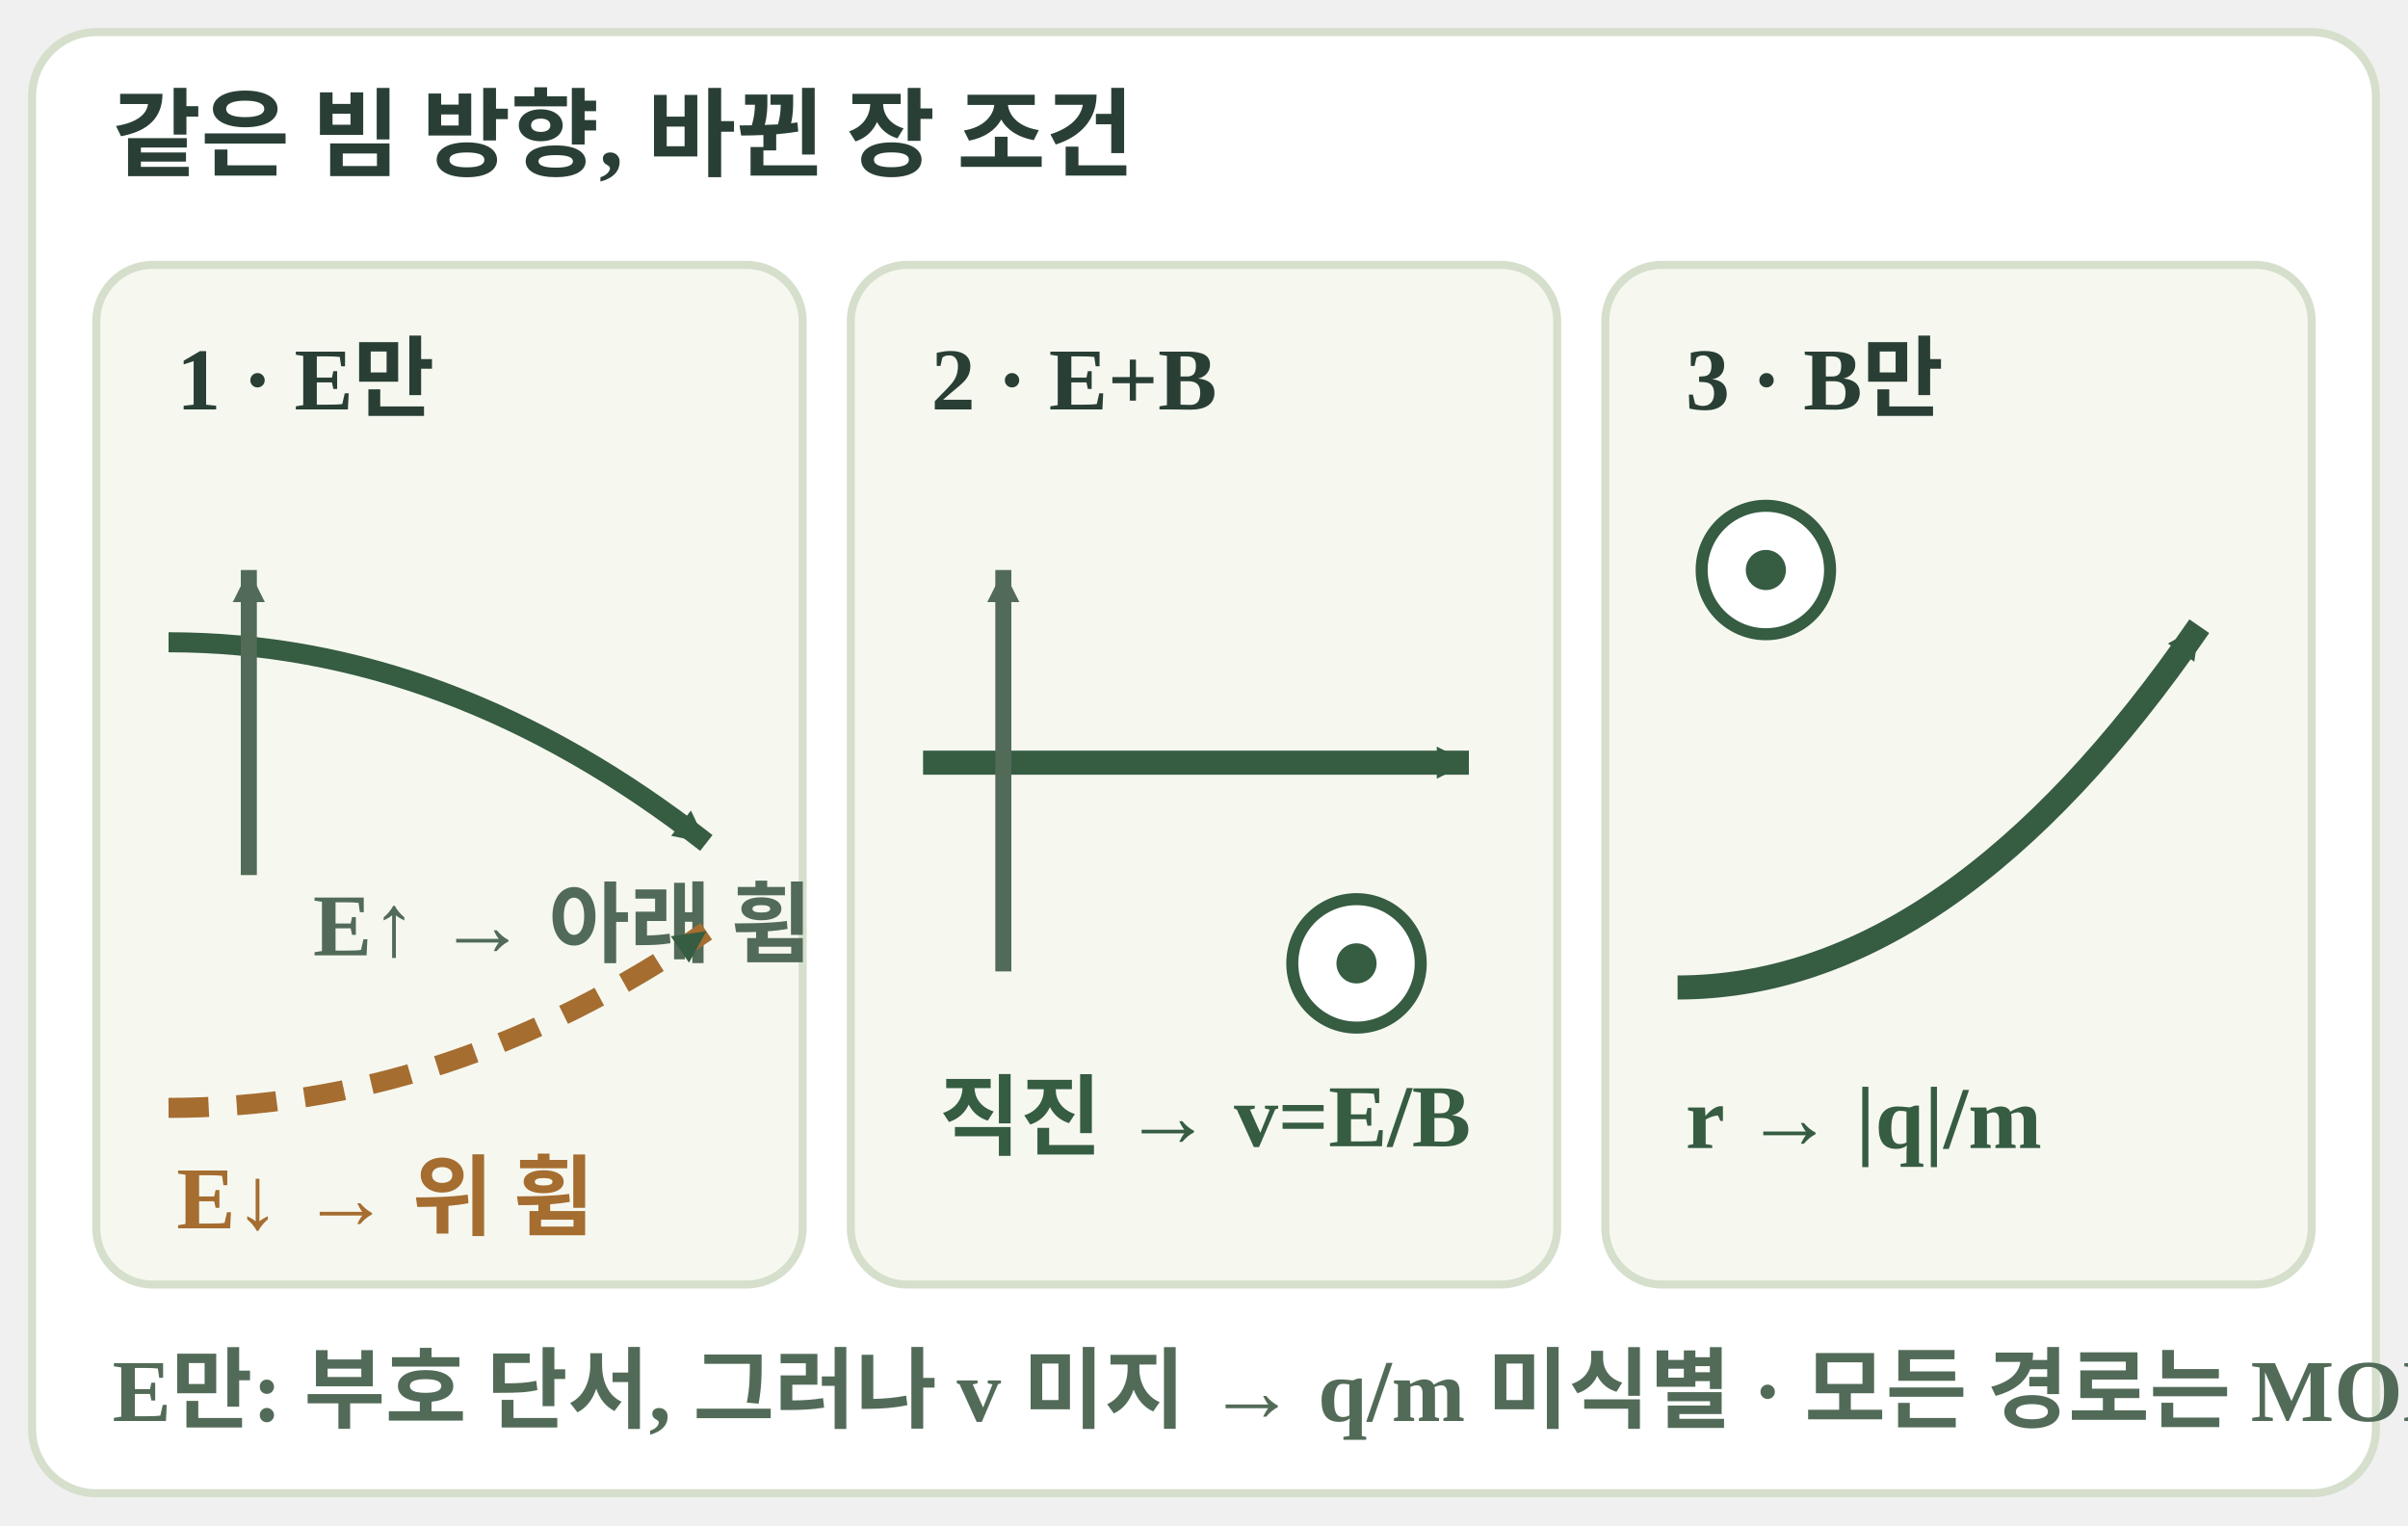
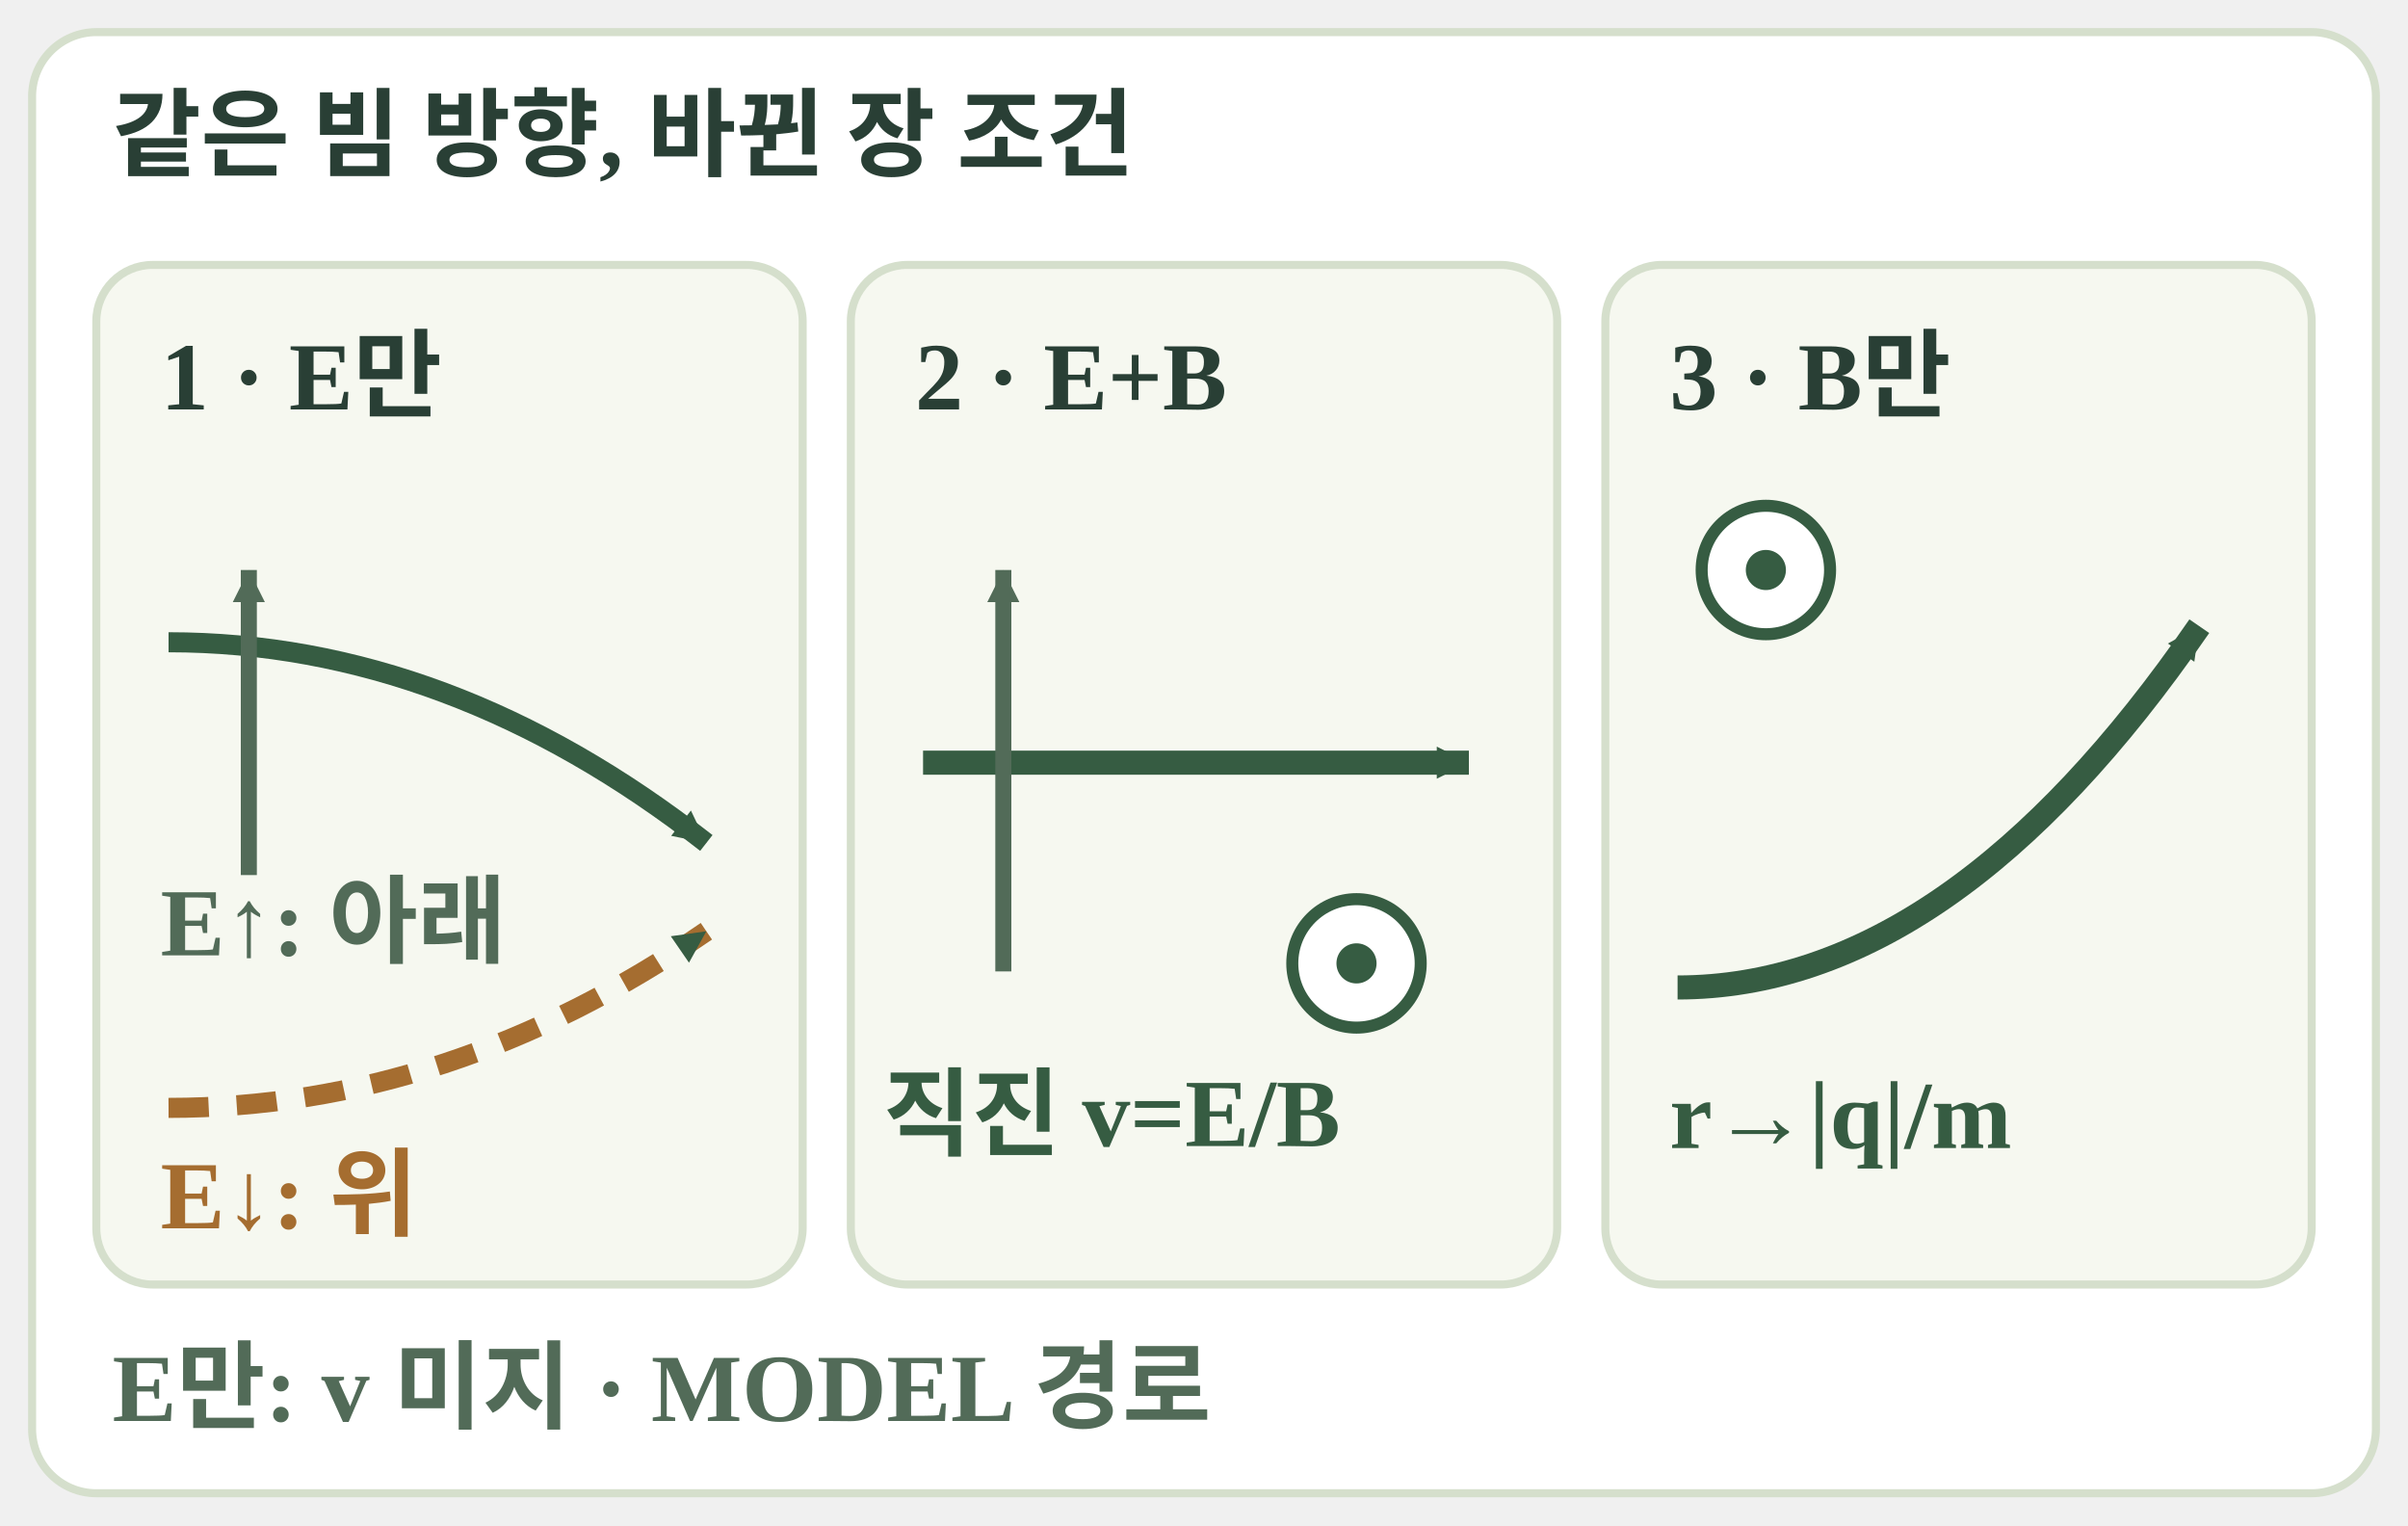
<svg xmlns="http://www.w3.org/2000/svg" viewBox="0 0 600 380" role="img" aria-labelledby="title desc">
  <defs>
    <marker id="path-arrow" markerUnits="userSpaceOnUse" markerWidth="10" markerHeight="10" refX="9" refY="5" orient="auto">
      <path d="M1 1L9 5L1 9Z" fill="#365c42" />
    </marker>
    <marker id="field-arrow" markerUnits="userSpaceOnUse" markerWidth="10" markerHeight="10" refX="9" refY="5" orient="auto">
      <path d="M1 1L9 5L1 9Z" fill="#526b58" />
    </marker>
  </defs>
  <rect x="8" y="8" width="584" height="364" rx="16" fill="#ffffff" stroke="#d5dfcc" stroke-width="2" />
  <text data-essential-label="heading" x="28" y="42" font-size="24" font-weight="600" fill="#293f35">같은 빔 방향, 바뀐 장 조건</text>
  <g id="electric-only-case">
-     <rect x="24" y="66" width="176" height="254" rx="14" fill="#f6f8f0" stroke="#d5dfcc" stroke-width="2" />
-     <text data-essential-label="electric-only" x="44" y="102" font-size="22" font-weight="560" fill="#293f35">1 · E만</text>
+     <rect data-panel="electric-panel" x="24" y="66" width="176" height="254" rx="14" fill="#f6f8f0" stroke="#d5dfcc" stroke-width="2" />
+     <text data-essential-label="electric-only" data-panel-ref="electric-panel" x="40" y="102" font-size="24" font-weight="600" fill="#293f35">1 · E만</text>
    <path data-path="electric-up" d="M42 160Q112 160 176 210" fill="none" stroke="#365c42" stroke-width="5" marker-end="url(#path-arrow)" />
    <line x1="62" y1="218" x2="62" y2="142" stroke="#526b58" stroke-width="4" marker-end="url(#field-arrow)" />
-     <text data-essential-label="electric-up" x="78" y="238" font-size="22" font-weight="560" fill="#526b58">E↑ → 아래 휨</text>
+     <text data-essential-label="electric-up" data-panel-ref="electric-panel" x="40" y="238" font-size="24" font-weight="600" fill="#526b58">E↑: 아래</text>
    <path data-path="electric-down" d="M42 276Q112 276 176 232" fill="none" stroke="#a56d30" stroke-width="5" stroke-dasharray="10 7" marker-end="url(#path-arrow)" />
-     <text data-essential-label="electric-down" x="44" y="306" font-size="22" font-weight="560" fill="#a56d30">E↓ → 위 휨</text>
+     <text data-essential-label="electric-down" data-panel-ref="electric-panel" x="40" y="306" font-size="24" font-weight="600" fill="#a56d30">E↓: 위</text>
  </g>
  <g id="crossed-field-case">
-     <rect x="212" y="66" width="176" height="254" rx="14" fill="#f6f8f0" stroke="#d5dfcc" stroke-width="2" />
-     <text data-essential-label="crossed" x="232" y="102" font-size="22" font-weight="560" fill="#293f35">2 · E+B</text>
+     <rect data-panel="crossed-panel" x="212" y="66" width="176" height="254" rx="14" fill="#f6f8f0" stroke="#d5dfcc" stroke-width="2" />
+     <text data-essential-label="crossed" data-panel-ref="crossed-panel" x="228" y="102" font-size="24" font-weight="600" fill="#293f35">2 · E+B</text>
    <path data-path="balanced" d="M230 190H366" fill="none" stroke="#365c42" stroke-width="6" marker-end="url(#path-arrow)" />
    <line x1="250" y1="242" x2="250" y2="142" stroke="#526b58" stroke-width="4" marker-end="url(#field-arrow)" />
    <circle data-field="magnetic" data-direction="out-of-page" cx="338" cy="240" r="16" fill="#ffffff" stroke="#365c42" stroke-width="3" />
    <circle cx="338" cy="240" r="5" fill="#365c42" />
-     <text data-essential-label="selected" x="234" y="286" font-size="22" font-weight="560" fill="#365c42">직진 → v=E/B</text>
+     <text data-essential-label="selected" data-panel-ref="crossed-panel" x="220" y="286" font-size="24" font-weight="600" fill="#365c42">직진 v=E/B</text>
  </g>
  <g id="magnetic-only-case">
-     <rect x="400" y="66" width="176" height="254" rx="14" fill="#f6f8f0" stroke="#d5dfcc" stroke-width="2" />
-     <text data-essential-label="magnetic-only" x="420" y="102" font-size="22" font-weight="560" fill="#293f35">3 · B만</text>
+     <rect data-panel="magnetic-panel" x="400" y="66" width="176" height="254" rx="14" fill="#f6f8f0" stroke="#d5dfcc" stroke-width="2" />
+     <text data-essential-label="magnetic-only" data-panel-ref="magnetic-panel" x="416" y="102" font-size="24" font-weight="600" fill="#293f35">3 · B만</text>
    <path data-path="magnetic-curve" d="M418 246Q486 246 548 156" fill="none" stroke="#365c42" stroke-width="6" marker-end="url(#path-arrow)" />
    <circle data-field="magnetic" data-direction="out-of-page" cx="440" cy="142" r="16" fill="#ffffff" stroke="#365c42" stroke-width="3" />
    <circle cx="440" cy="142" r="5" fill="#365c42" />
-     <text data-essential-label="ratio" x="420" y="286" font-size="22" font-weight="560" fill="#365c42">r → |q|/m</text>
+     <text data-essential-label="ratio" data-panel-ref="magnetic-panel" x="416" y="286" font-size="24" font-weight="600" fill="#365c42">r→|q|/m</text>
  </g>
-   <text data-essential-label="unknown" x="28" y="354" font-size="22" font-weight="560" fill="#526b58">E만: 부호 단서, 그러나 v 미지 → q/m 미식별 · 모든 경로는 MODEL, 측정 궤적 아님</text>
+   <text data-essential-label="unknown" x="28" y="354" font-size="24" font-weight="600" fill="#526b58">E만: v 미지 · MODEL 경로</text>
</svg>
